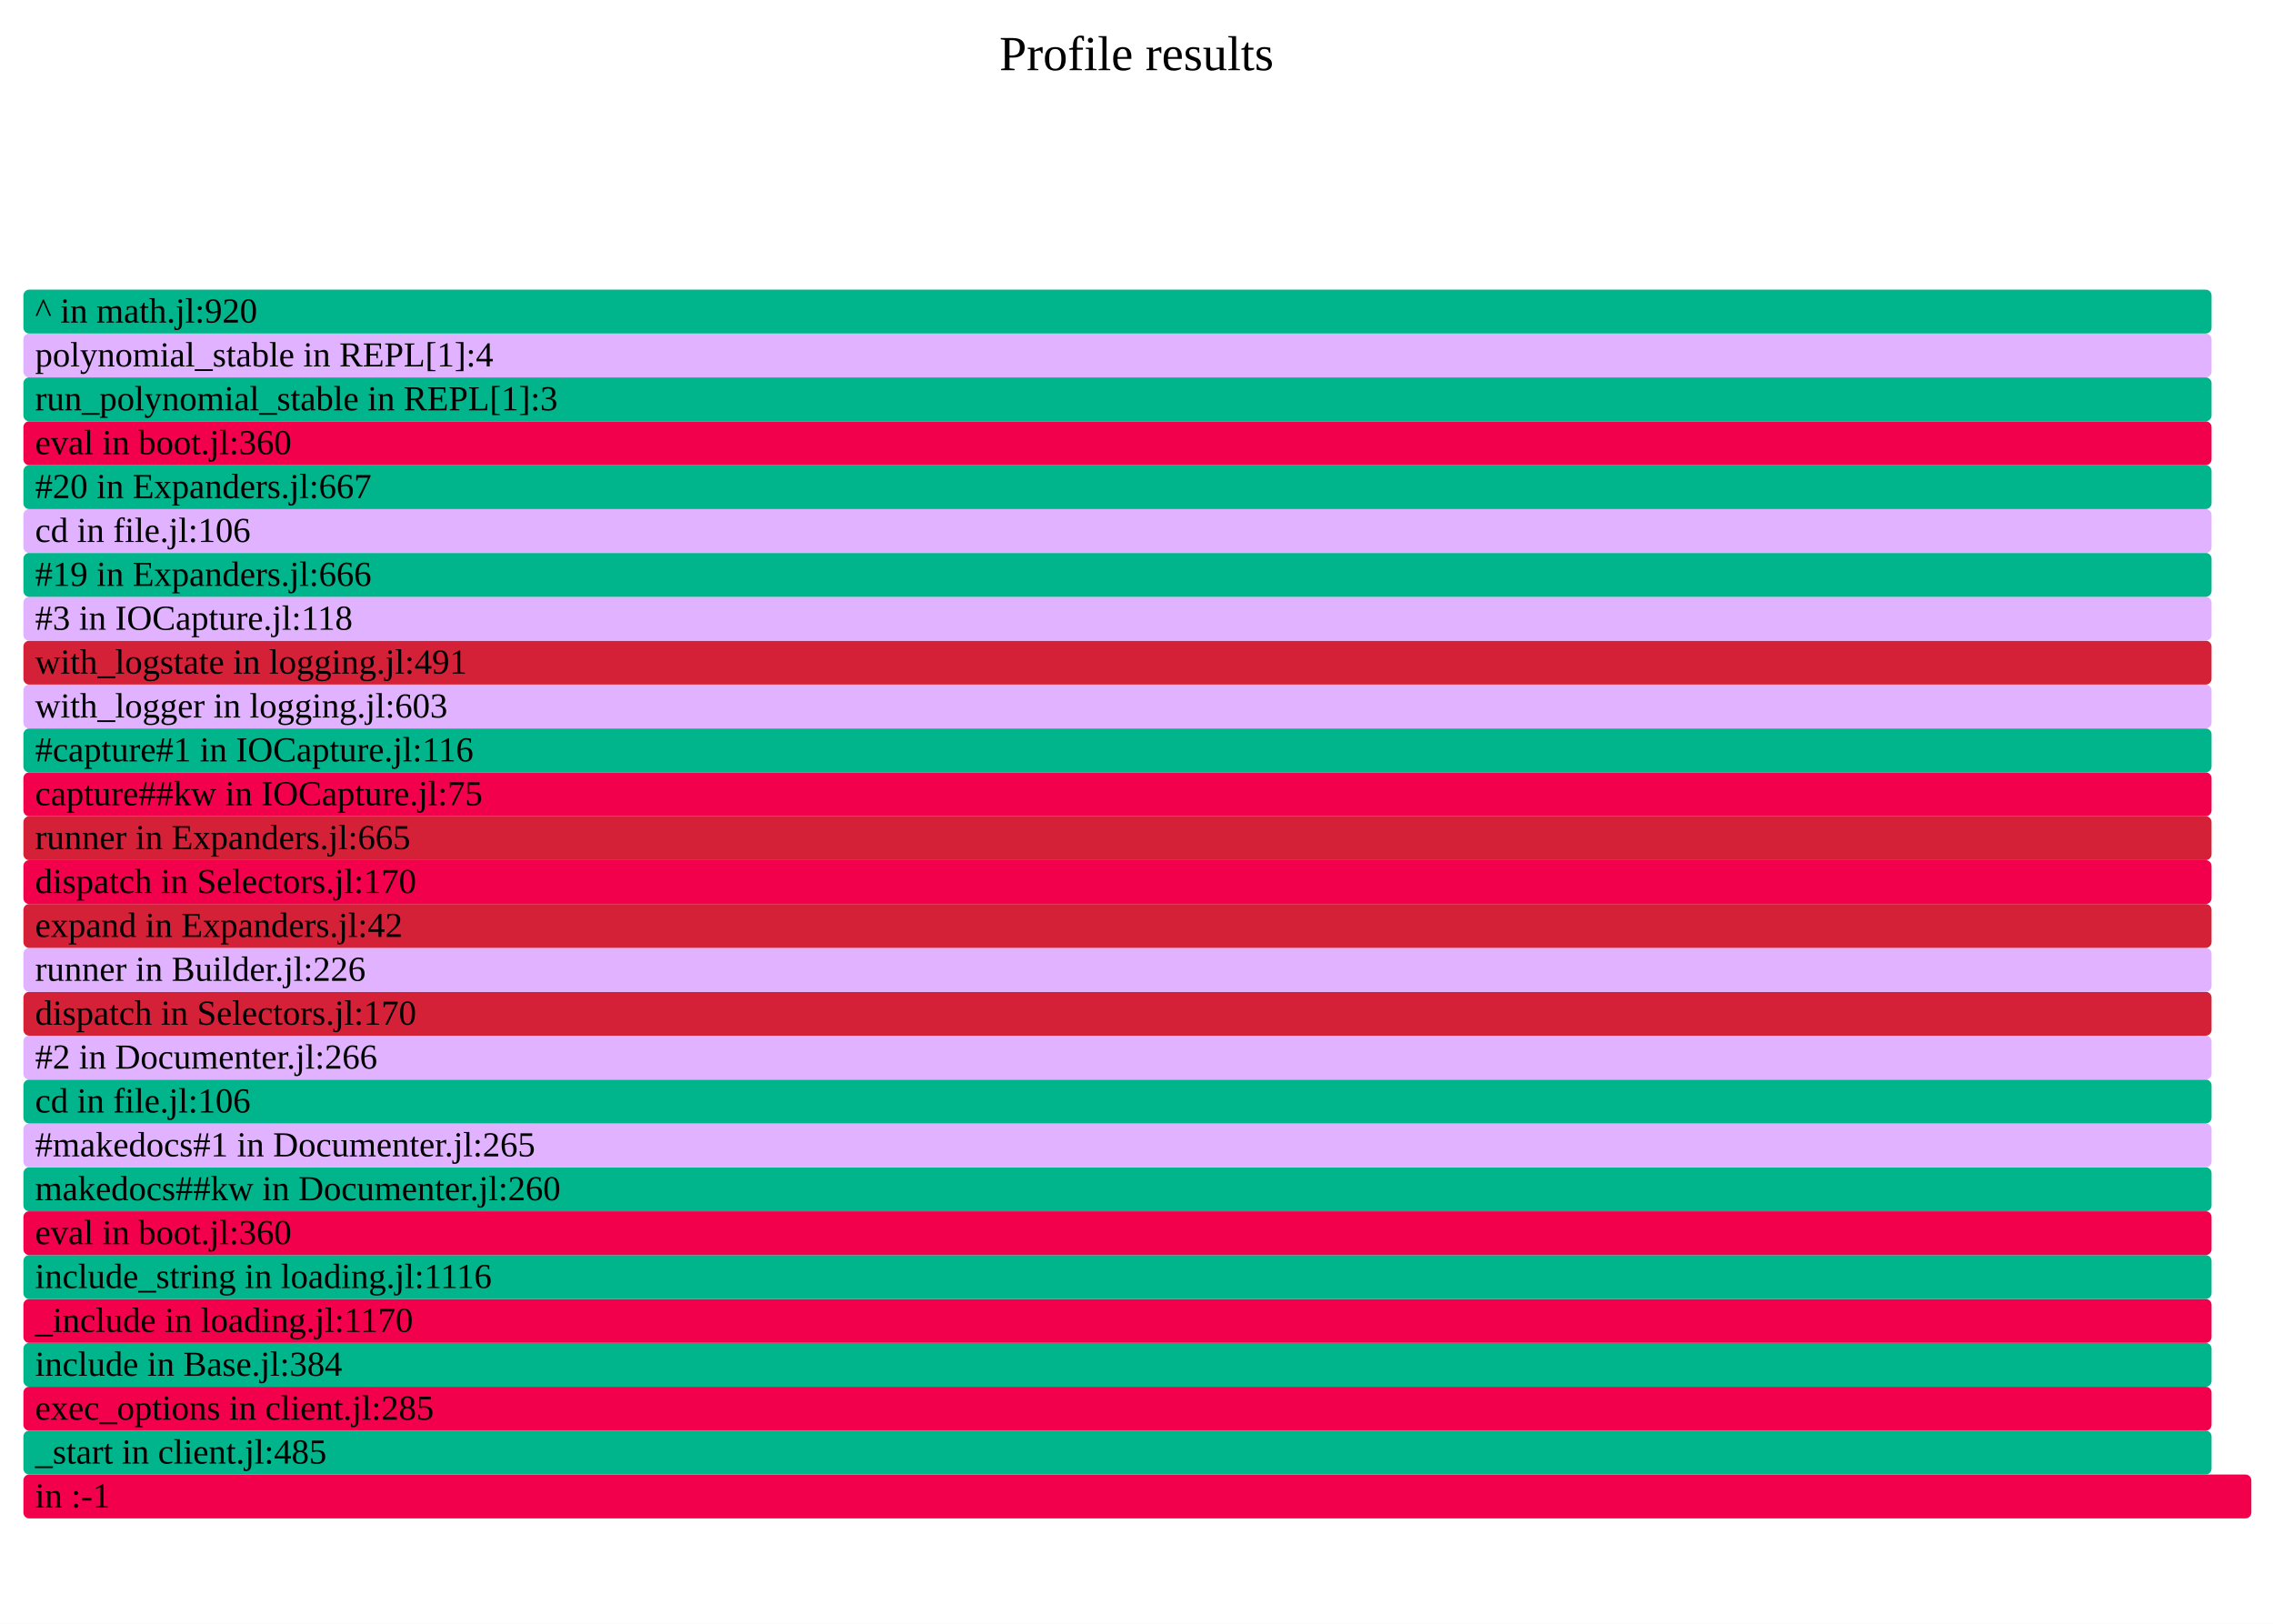
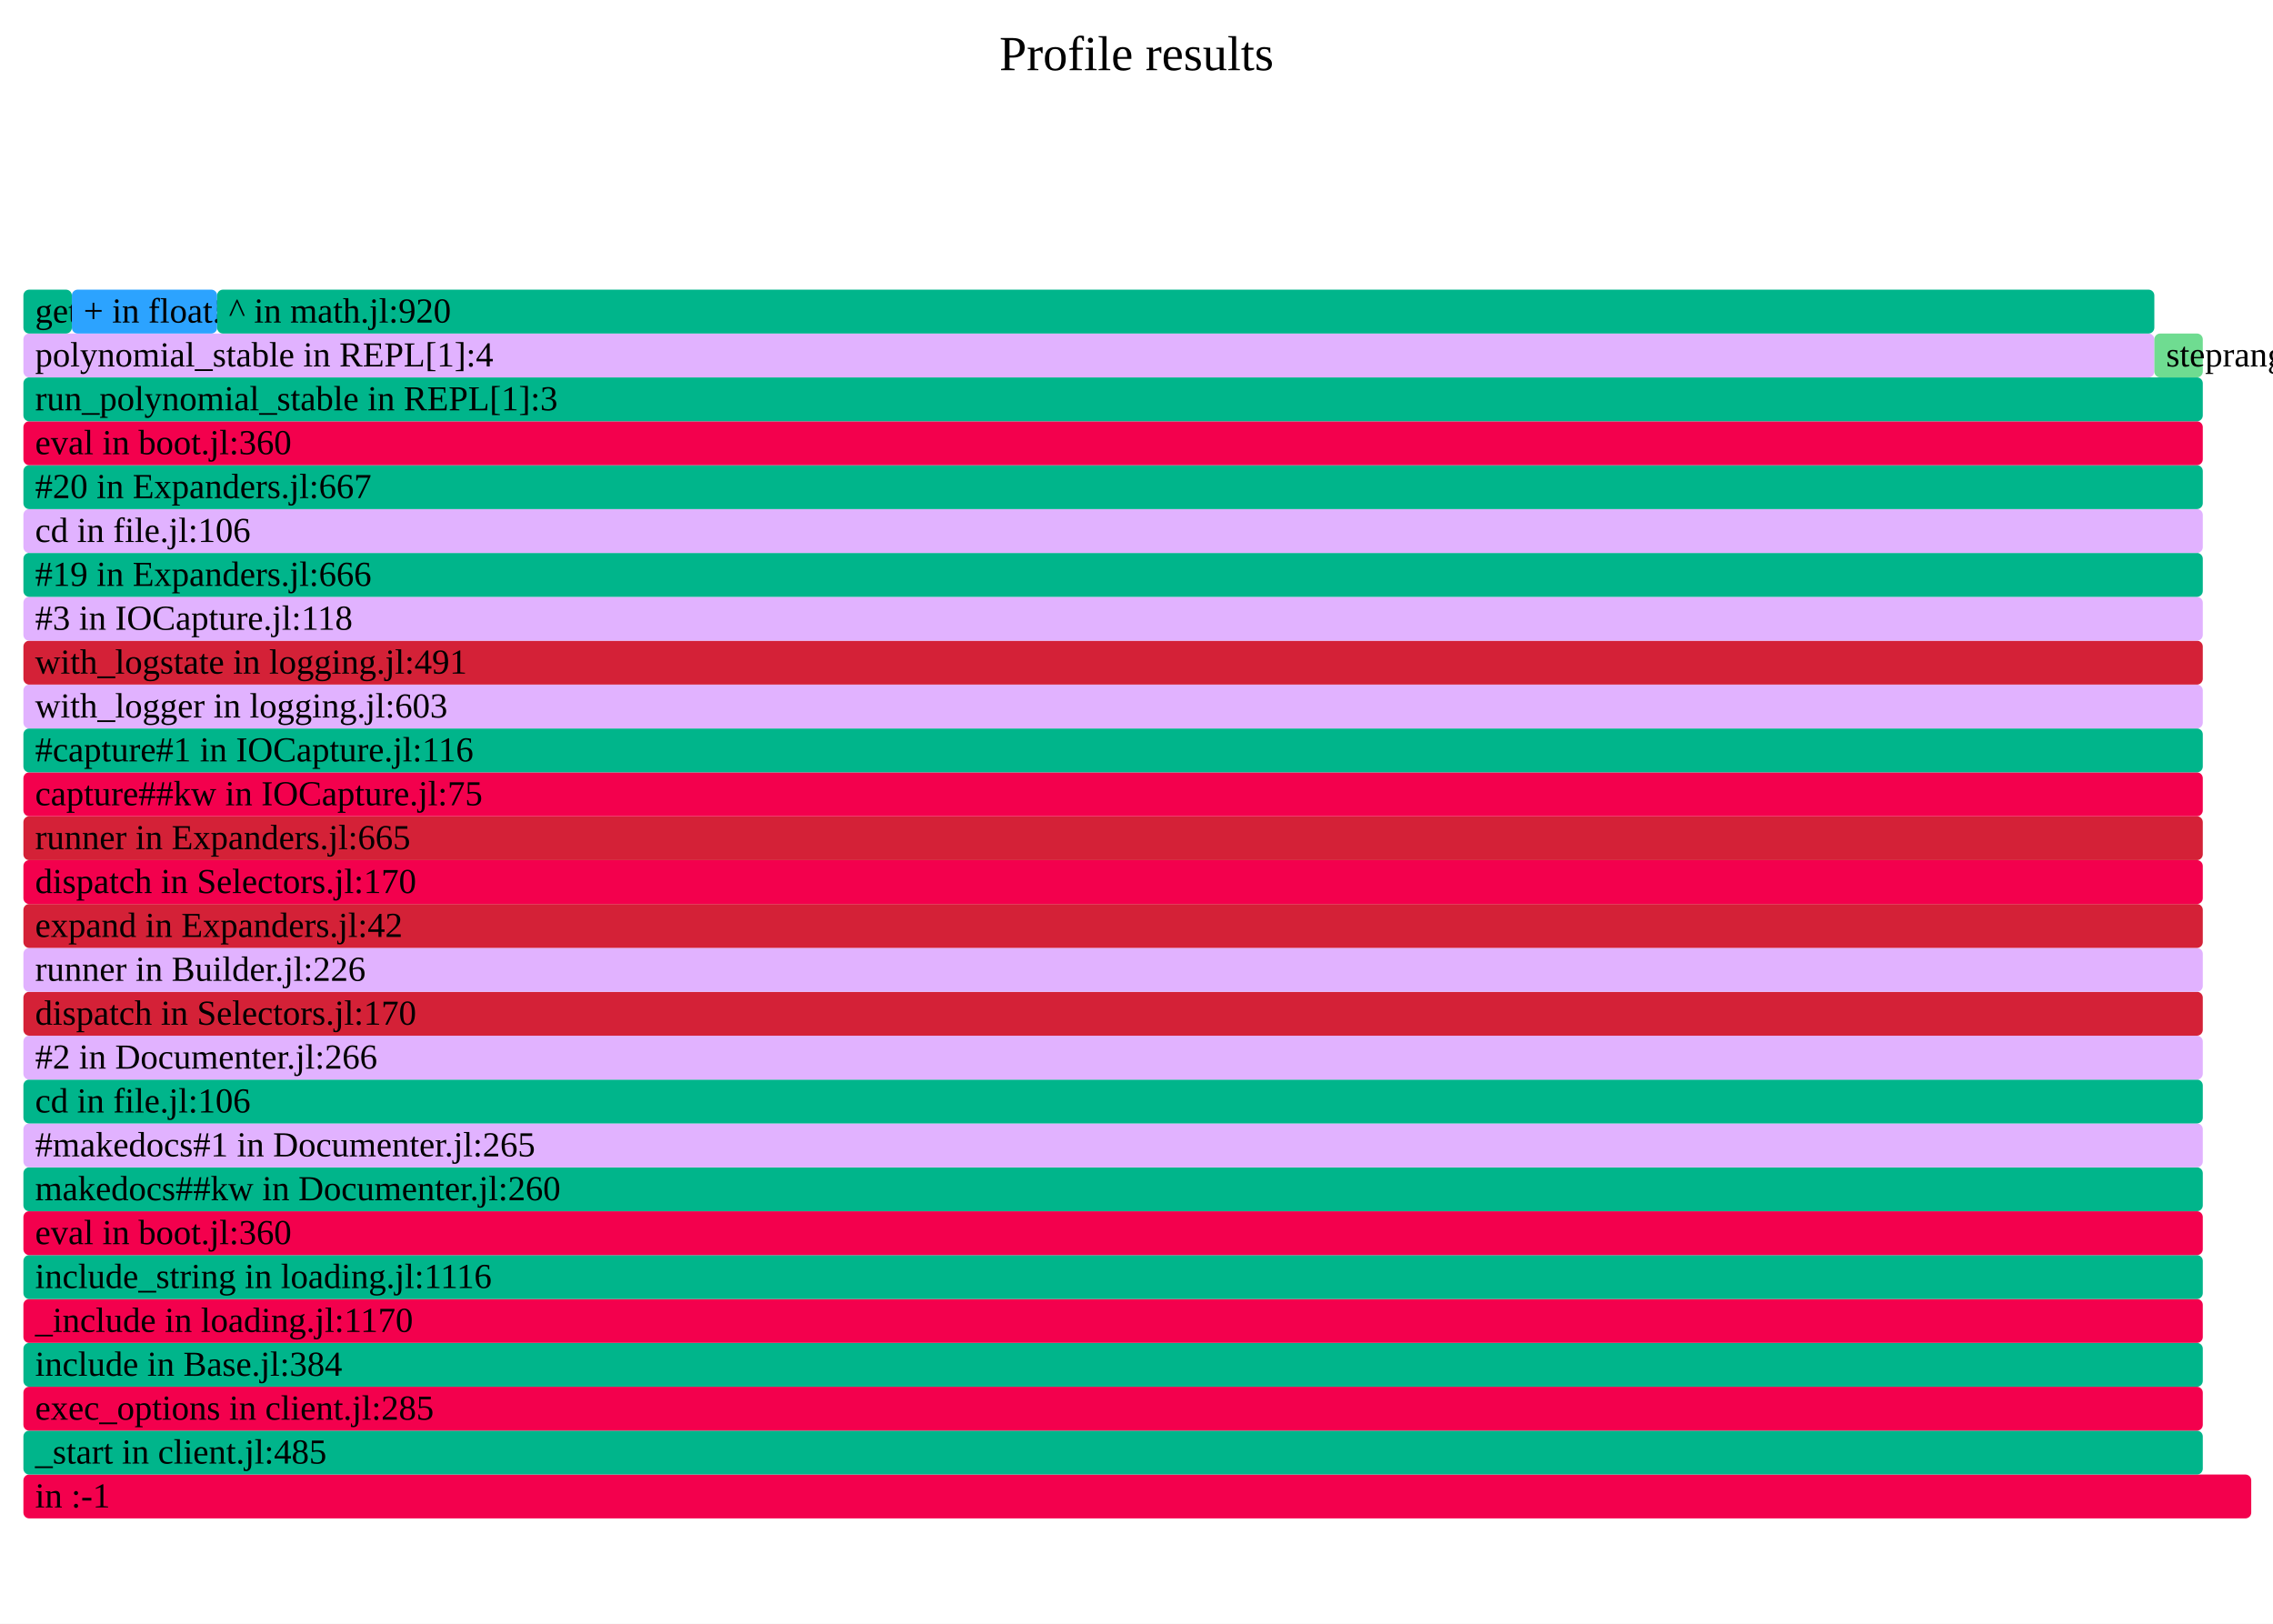
- <svg xmlns="http://www.w3.org/2000/svg" version="1.1" width="777" height="555" viewBox="0 0 777 555" id="fig-3c1ba0b9c62a4ac58c3f76700b75442e">
+ <svg xmlns="http://www.w3.org/2000/svg" version="1.1" width="777" height="555" viewBox="0 0 777 555" id="fig-51067393bba4480cb9d47424fd434eba">
  <defs>
-     <clipPath id="fig-3c1ba0b9c62a4ac58c3f76700b75442e-clip">
+     <clipPath id="fig-51067393bba4480cb9d47424fd434eba-clip">
      <rect x="0" y="0" width="777" height="555" />
    </clipPath>
  </defs>
  <style type="text/css">
-     #fig-3c1ba0b9c62a4ac58c3f76700b75442e text {
+     #fig-51067393bba4480cb9d47424fd434eba text {
        pointer-events: none;
        font-family: inherit;
        font-size: 12px;
        fill: #000000;
    }
-     text#fig-3c1ba0b9c62a4ac58c3f76700b75442e-caption {
+     text#fig-51067393bba4480cb9d47424fd434eba-caption {
        font-size: 16.8px;
        fill: #000000;
        text-anchor: middle;
    }
-     #fig-3c1ba0b9c62a4ac58c3f76700b75442e-bg {
+     #fig-51067393bba4480cb9d47424fd434eba-bg {
        fill: #FFFFFF;
    }
-     #fig-3c1ba0b9c62a4ac58c3f76700b75442e-viewport rect, #fig-3c1ba0b9c62a4ac58c3f76700b75442e-viewport path {
+     #fig-51067393bba4480cb9d47424fd434eba-viewport rect, #fig-51067393bba4480cb9d47424fd434eba-viewport path {
        vector-effect: non-scaling-stroke;
        fill-opacity: 1;
    }
-     #fig-3c1ba0b9c62a4ac58c3f76700b75442e-viewport text {
+     #fig-51067393bba4480cb9d47424fd434eba-viewport text {
        stroke: #000000;
        stroke-width: 0;
        stroke-opacity: 0.35;
    }
-     #fig-3c1ba0b9c62a4ac58c3f76700b75442e-viewport rect:hover, #fig-3c1ba0b9c62a4ac58c3f76700b75442e-viewport path:hover {
+     #fig-51067393bba4480cb9d47424fd434eba-viewport rect:hover, #fig-51067393bba4480cb9d47424fd434eba-viewport path:hover {
        fill-opacity: 0.75;
        stroke: #000000;
        stroke-width: 0.5;
    }
-     #fig-3c1ba0b9c62a4ac58c3f76700b75442e-viewport + rect {
+     #fig-51067393bba4480cb9d47424fd434eba-viewport + rect {
        fill: #FFFFFF;
        opacity: 0.8;
    }
-     text#fig-3c1ba0b9c62a4ac58c3f76700b75442e-details{
+     text#fig-51067393bba4480cb9d47424fd434eba-details{
        fill: #000000;
    }
</style>
-   <g id="fig-3c1ba0b9c62a4ac58c3f76700b75442e-frame" clip-path="url(#fig-3c1ba0b9c62a4ac58c3f76700b75442e-clip)">
-     <rect id="fig-3c1ba0b9c62a4ac58c3f76700b75442e-bg" x="0" y="0" width="777" height="555" />
-     <text id="fig-3c1ba0b9c62a4ac58c3f76700b75442e-caption" x="388.5" y="24">Profile results</text>
-     <g id="fig-3c1ba0b9c62a4ac58c3f76700b75442e-viewport" transform="scale(1)">
-       <rect x="8" y="504" width="761.6" height="15" rx="2" fill="#F3004D" data-dinfo="" />
+   <g id="fig-51067393bba4480cb9d47424fd434eba-frame" clip-path="url(#fig-51067393bba4480cb9d47424fd434eba-clip)">
+     <rect id="fig-51067393bba4480cb9d47424fd434eba-bg" x="0" y="0" width="777" height="555" />
+     <text id="fig-51067393bba4480cb9d47424fd434eba-caption" x="388.5" y="24">Profile results</text>
+     <g id="fig-51067393bba4480cb9d47424fd434eba-viewport" transform="scale(1)">
+       <rect x="8" y="504" width="761.56" height="15" rx="2" fill="#F3004D" data-dinfo="" />
      <text x="8" dx="4" y="515.25"> in :-1</text>
-       <rect x="8" y="489" width="748" height="15" rx="2" fill="#00B58B" data-dinfo="./" />
+       <rect x="8" y="489" width="745" height="15" rx="2" fill="#00B58B" data-dinfo="./" />
      <text x="8" dx="4" y="500.25">_start in client.jl:485</text>
-       <rect x="8" y="474" width="748" height="15" rx="2" fill="#F3004D" data-dinfo="./" />
+       <rect x="8" y="474" width="745" height="15" rx="2" fill="#F3004D" data-dinfo="./" />
      <text x="8" dx="4" y="485.25">exec_options in client.jl:285</text>
-       <rect x="8" y="459" width="748" height="15" rx="2" fill="#00B58B" data-dinfo="./" />
+       <rect x="8" y="459" width="745" height="15" rx="2" fill="#00B58B" data-dinfo="./" />
      <text x="8" dx="4" y="470.25">include in Base.jl:384</text>
-       <rect x="8" y="444" width="748" height="15" rx="2" fill="#F3004D" data-dinfo="./" />
+       <rect x="8" y="444" width="745" height="15" rx="2" fill="#F3004D" data-dinfo="./" />
      <text x="8" dx="4" y="455.25">_include in loading.jl:1170</text>
-       <rect x="8" y="429" width="748" height="15" rx="2" fill="#00B58B" data-dinfo="./" />
+       <rect x="8" y="429" width="745" height="15" rx="2" fill="#00B58B" data-dinfo="./" />
      <text x="8" dx="4" y="440.25">include_string in loading.jl:1116</text>
-       <rect x="8" y="414" width="748" height="15" rx="2" fill="#F3004D" data-dinfo="./" />
+       <rect x="8" y="414" width="745" height="15" rx="2" fill="#F3004D" data-dinfo="./" />
      <text x="8" dx="4" y="425.25">eval in boot.jl:360</text>
-       <rect x="8" y="399" width="748" height="15" rx="2" fill="#00B58B" data-dinfo="/home/runner/.julia/packages/Documenter/qdbx6/src/" />
+       <rect x="8" y="399" width="745" height="15" rx="2" fill="#00B58B" data-dinfo="/home/runner/.julia/packages/Documenter/qdbx6/src/" />
      <text x="8" dx="4" y="410.25">makedocs##kw in Documenter.jl:260</text>
-       <rect x="8" y="384" width="748" height="15" rx="2" fill="#E1B2FF" data-dinfo="/home/runner/.julia/packages/Documenter/qdbx6/src/" />
+       <rect x="8" y="384" width="745" height="15" rx="2" fill="#E1B2FF" data-dinfo="/home/runner/.julia/packages/Documenter/qdbx6/src/" />
      <text x="8" dx="4" y="395.25">#makedocs#1 in Documenter.jl:265</text>
-       <rect x="8" y="369" width="748" height="15" rx="2" fill="#00B58B" data-dinfo="./" />
+       <rect x="8" y="369" width="745" height="15" rx="2" fill="#00B58B" data-dinfo="./" />
      <text x="8" dx="4" y="380.25">cd in file.jl:106</text>
-       <rect x="8" y="354" width="748" height="15" rx="2" fill="#E1B2FF" data-dinfo="/home/runner/.julia/packages/Documenter/qdbx6/src/" />
+       <rect x="8" y="354" width="745" height="15" rx="2" fill="#E1B2FF" data-dinfo="/home/runner/.julia/packages/Documenter/qdbx6/src/" />
      <text x="8" dx="4" y="365.25">#2 in Documenter.jl:266</text>
-       <rect x="8" y="339" width="748" height="15" rx="2" fill="#D42137" data-dinfo="/home/runner/.julia/packages/Documenter/qdbx6/src/Utilities/" />
+       <rect x="8" y="339" width="745" height="15" rx="2" fill="#D42137" data-dinfo="/home/runner/.julia/packages/Documenter/qdbx6/src/Utilities/" />
      <text x="8" dx="4" y="350.25">dispatch in Selectors.jl:170</text>
-       <rect x="8" y="324" width="748" height="15" rx="2" fill="#E1B2FF" data-dinfo="/home/runner/.julia/packages/Documenter/qdbx6/src/" />
+       <rect x="8" y="324" width="745" height="15" rx="2" fill="#E1B2FF" data-dinfo="/home/runner/.julia/packages/Documenter/qdbx6/src/" />
      <text x="8" dx="4" y="335.25">runner in Builder.jl:226</text>
-       <rect x="8" y="309" width="748" height="15" rx="2" fill="#D42137" data-dinfo="/home/runner/.julia/packages/Documenter/qdbx6/src/" />
+       <rect x="8" y="309" width="745" height="15" rx="2" fill="#D42137" data-dinfo="/home/runner/.julia/packages/Documenter/qdbx6/src/" />
      <text x="8" dx="4" y="320.25">expand in Expanders.jl:42</text>
-       <rect x="8" y="294" width="748" height="15" rx="2" fill="#F3004D" data-dinfo="/home/runner/.julia/packages/Documenter/qdbx6/src/Utilities/" />
+       <rect x="8" y="294" width="745" height="15" rx="2" fill="#F3004D" data-dinfo="/home/runner/.julia/packages/Documenter/qdbx6/src/Utilities/" />
      <text x="8" dx="4" y="305.25">dispatch in Selectors.jl:170</text>
-       <rect x="8" y="279" width="748" height="15" rx="2" fill="#D42137" data-dinfo="/home/runner/.julia/packages/Documenter/qdbx6/src/" />
+       <rect x="8" y="279" width="745" height="15" rx="2" fill="#D42137" data-dinfo="/home/runner/.julia/packages/Documenter/qdbx6/src/" />
      <text x="8" dx="4" y="290.25">runner in Expanders.jl:665</text>
-       <rect x="8" y="264" width="748" height="15" rx="2" fill="#F3004D" data-dinfo="/home/runner/.julia/packages/IOCapture/sXY71/src/" />
+       <rect x="8" y="264" width="745" height="15" rx="2" fill="#F3004D" data-dinfo="/home/runner/.julia/packages/IOCapture/sXY71/src/" />
      <text x="8" dx="4" y="275.25">capture##kw in IOCapture.jl:75</text>
-       <rect x="8" y="249" width="748" height="15" rx="2" fill="#00B58B" data-dinfo="/home/runner/.julia/packages/IOCapture/sXY71/src/" />
+       <rect x="8" y="249" width="745" height="15" rx="2" fill="#00B58B" data-dinfo="/home/runner/.julia/packages/IOCapture/sXY71/src/" />
      <text x="8" dx="4" y="260.25">#capture#1 in IOCapture.jl:116</text>
-       <rect x="8" y="234" width="748" height="15" rx="2" fill="#E1B2FF" data-dinfo="./" />
+       <rect x="8" y="234" width="745" height="15" rx="2" fill="#E1B2FF" data-dinfo="./" />
      <text x="8" dx="4" y="245.25">with_logger in logging.jl:603</text>
-       <rect x="8" y="219" width="748" height="15" rx="2" fill="#D42137" data-dinfo="./" />
+       <rect x="8" y="219" width="745" height="15" rx="2" fill="#D42137" data-dinfo="./" />
      <text x="8" dx="4" y="230.25">with_logstate in logging.jl:491</text>
-       <rect x="8" y="204" width="748" height="15" rx="2" fill="#E1B2FF" data-dinfo="/home/runner/.julia/packages/IOCapture/sXY71/src/" />
+       <rect x="8" y="204" width="745" height="15" rx="2" fill="#E1B2FF" data-dinfo="/home/runner/.julia/packages/IOCapture/sXY71/src/" />
      <text x="8" dx="4" y="215.25">#3 in IOCapture.jl:118</text>
-       <rect x="8" y="189" width="748" height="15" rx="2" fill="#00B58B" data-dinfo="/home/runner/.julia/packages/Documenter/qdbx6/src/" />
+       <rect x="8" y="189" width="745" height="15" rx="2" fill="#00B58B" data-dinfo="/home/runner/.julia/packages/Documenter/qdbx6/src/" />
      <text x="8" dx="4" y="200.25">#19 in Expanders.jl:666</text>
-       <rect x="8" y="174" width="748" height="15" rx="2" fill="#E1B2FF" data-dinfo="./" />
+       <rect x="8" y="174" width="745" height="15" rx="2" fill="#E1B2FF" data-dinfo="./" />
      <text x="8" dx="4" y="185.25">cd in file.jl:106</text>
-       <rect x="8" y="159" width="748" height="15" rx="2" fill="#00B58B" data-dinfo="/home/runner/.julia/packages/Documenter/qdbx6/src/" />
+       <rect x="8" y="159" width="745" height="15" rx="2" fill="#00B58B" data-dinfo="/home/runner/.julia/packages/Documenter/qdbx6/src/" />
      <text x="8" dx="4" y="170.25">#20 in Expanders.jl:667</text>
-       <rect x="8" y="144" width="748" height="15" rx="2" fill="#F3004D" data-dinfo="./" />
+       <rect x="8" y="144" width="745" height="15" rx="2" fill="#F3004D" data-dinfo="./" />
      <text x="8" dx="4" y="155.25">eval in boot.jl:360</text>
-       <rect x="8" y="129" width="748" height="15" rx="2" fill="#00B58B" data-dinfo="./" />
+       <rect x="8" y="129" width="745" height="15" rx="2" fill="#00B58B" data-dinfo="./" />
      <text x="8" dx="4" y="140.25">run_polynomial_stable in REPL[1]:3</text>
-       <rect x="8" y="114" width="748" height="15" rx="2" fill="#E1B2FF" data-dinfo="./" />
+       <rect x="8" y="114" width="728.44" height="15" rx="2" fill="#E1B2FF" data-dinfo="./" />
      <text x="8" dx="4" y="125.25">polynomial_stable in REPL[1]:4</text>
-       <rect x="8" y="99" width="748" height="15" rx="2" fill="#00B58B" data-dinfo="./" />
-       <text x="8" dx="4" y="110.25">^ in math.jl:920</text>
+       <rect x="8" y="99" width="16.56" height="15" rx="2" fill="#00B58B" data-dinfo="./" />
+       <text x="8" dx="4" y="110.25">getindex in REPL[1]:0</text>
+       <rect x="24.56" y="99" width="49.66" height="15" rx="2" fill="#2CA3FF" data-dinfo="./" />
+       <text x="24.56" dx="4" y="110.25">+ in float.jl:326</text>
+       <rect x="74.22" y="99" width="662.22" height="15" rx="2" fill="#00B58B" data-dinfo="./" />
+       <text x="74.22" dx="4" y="110.25">^ in math.jl:920</text>
+       <rect x="736.44" y="114" width="16.56" height="15" rx="2" fill="#6FDC91" data-dinfo="./" />
+       <text x="736.44" dx="4" y="125.25">steprange_last in range.jl:213</text>
    </g>
  </g>
</svg>
